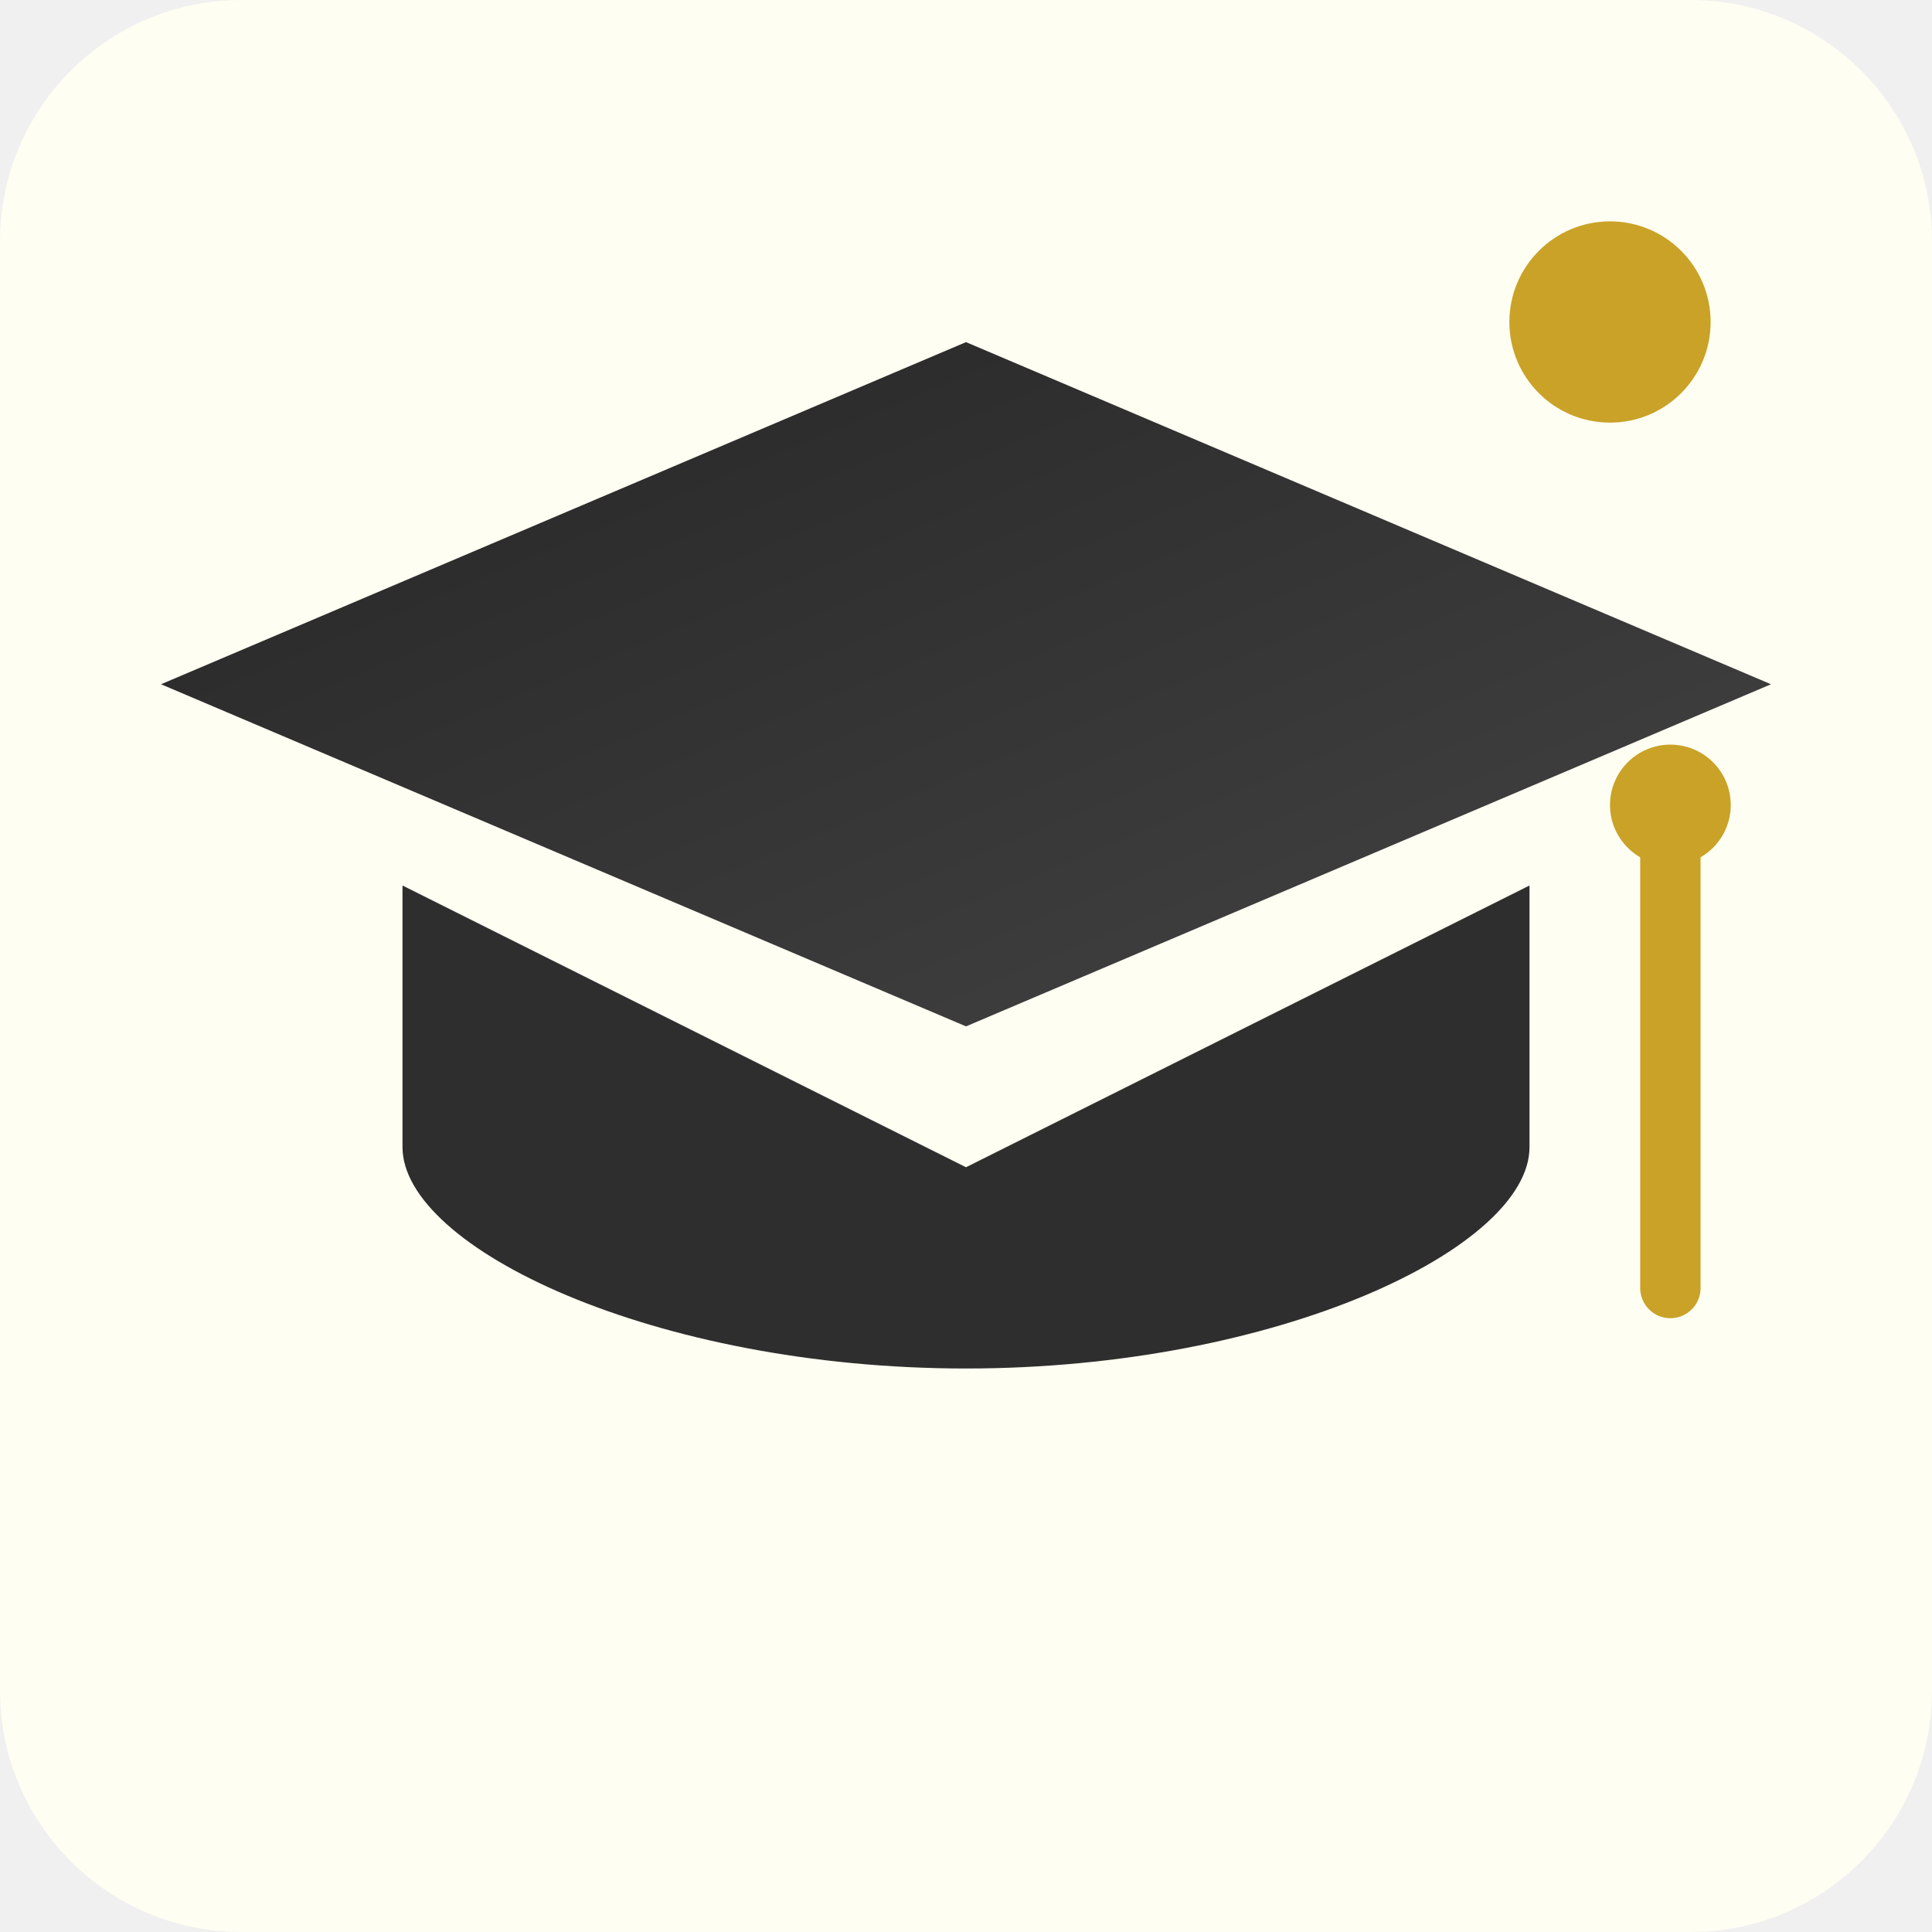
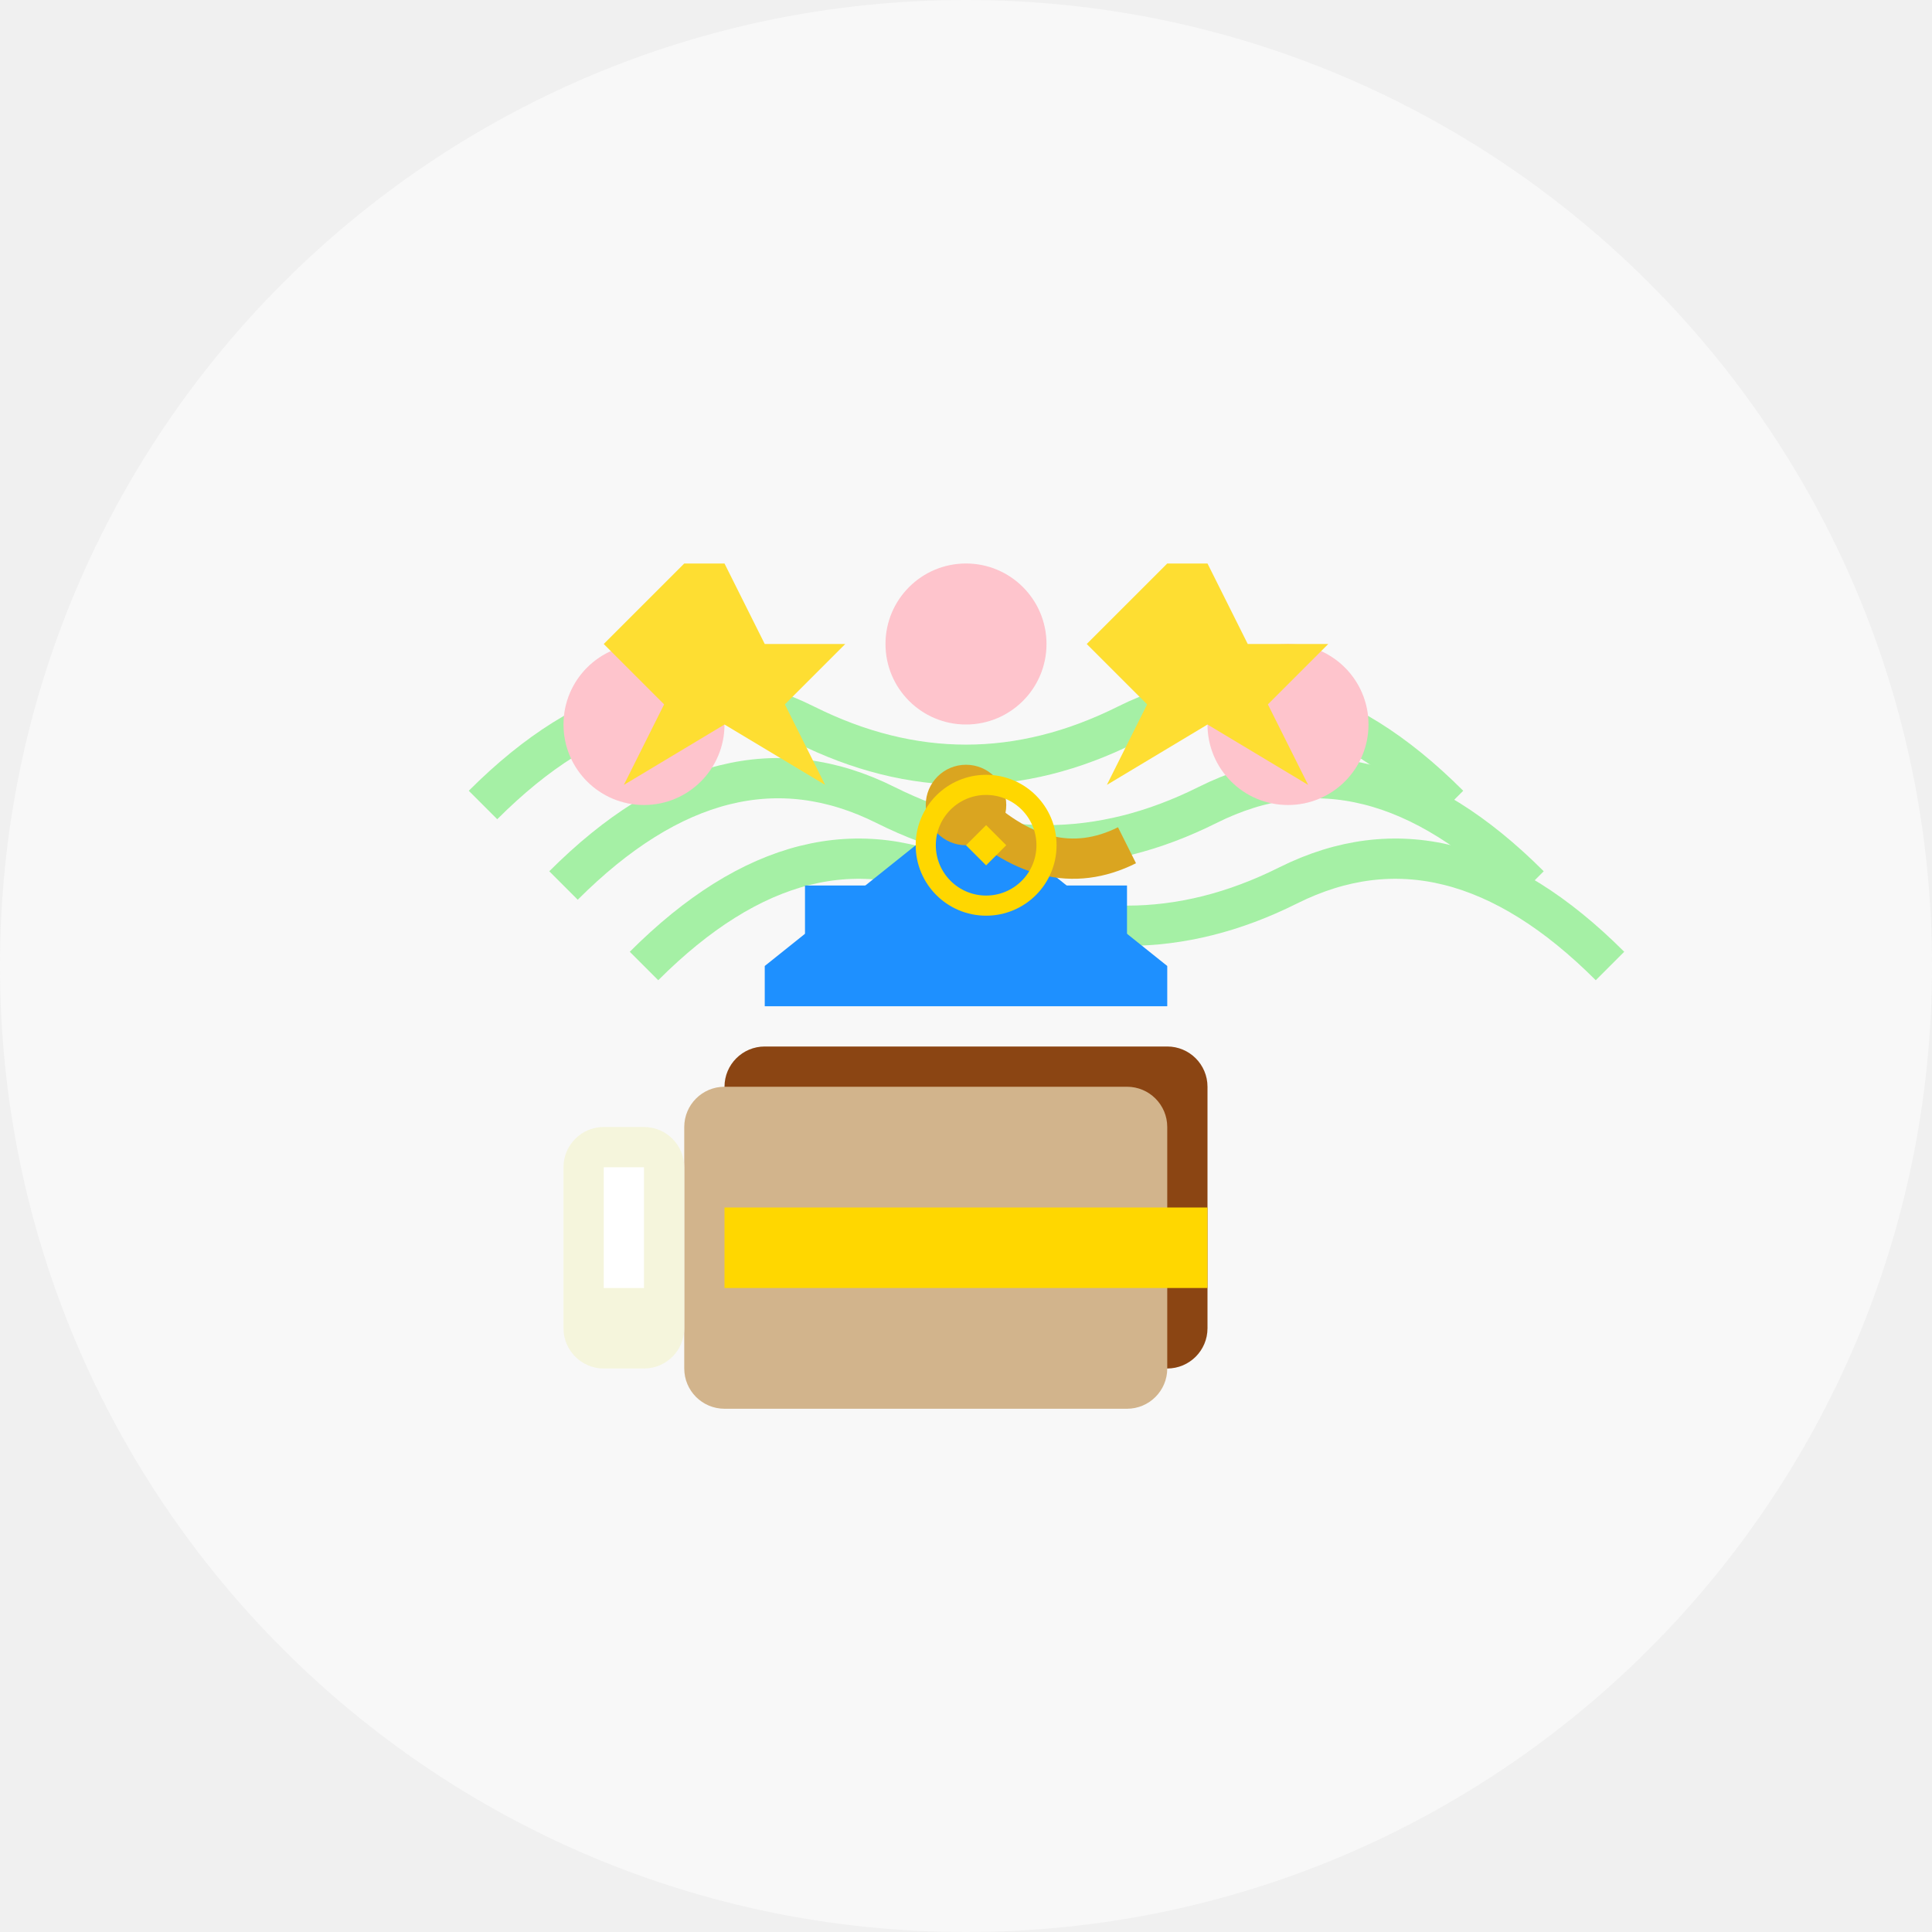
- <svg xmlns="http://www.w3.org/2000/svg" width="192" height="192" viewBox="0 0 192 192" role="img" aria-label="ExamFlow">
-   <defs>
-     <linearGradient id="g" x1="0" y1="0" x2="1" y2="1">
-       <stop offset="0%" stop-color="#252525" />
-       <stop offset="100%" stop-color="#444" />
-     </linearGradient>
-   </defs>
-   <rect width="192" height="192" rx="24" fill="#fffef2" />
-   <g transform="translate(16,24)">
-     <path d="M80 10L0 44l80 34 80-34-80-34z" fill="url(#g)" />
-     <path d="M24 64v26c0 10 25 22 56 22s56-12 56-22V64L80 92 24 64z" fill="#2e2e2e" />
-     <circle cx="150" cy="56" r="6" fill="#c9a227" />
-     <path d="M150 56v48" stroke="#c9a227" stroke-width="6" stroke-linecap="round" />
+ <svg xmlns="http://www.w3.org/2000/svg" width="48" height="48" viewBox="0 0 48 48" fill="none">
+   <circle cx="24" cy="24" r="24" fill="#f8f8f8" />
+   <g opacity="0.8">
+     <path d="M12 20 Q16 16 20 18 Q24 20 28 18 Q32 16 36 20" stroke="#90EE90" stroke-width="1" fill="none" />
+     <path d="M14 22 Q18 18 22 20 Q26 22 30 20 Q34 18 38 22" stroke="#90EE90" stroke-width="1" fill="none" />
+     <path d="M16 24 Q20 20 24 22 Q28 24 32 22 Q36 20 40 24" stroke="#90EE90" stroke-width="1" fill="none" />
+     <circle cx="16" cy="18" r="2" fill="#FFB6C1" />
+     <circle cx="32" cy="18" r="2" fill="#FFB6C1" />
+     <circle cx="24" cy="16" r="2" fill="#FFB6C1" />
+     <path d="M18 14 L19 16 L21 16 L19.5 17.5 L20.5 19.5 L18 18 L15.5 19.5 L16.5 17.5 L15 16 L17 14 Z" fill="#FFD700" />
+     <path d="M30 14 L31 16 L33 16 L31.5 17.5 L32.5 19.5 L30 18 L27.5 19.5 L28.5 17.5 L27 16 L29 14 Z" fill="#FFD700" />
  </g>
-   <circle cx="160" cy="32" r="10" fill="#c9a227" />
+   <rect x="18" y="26" width="12" height="8" rx="1" fill="#8B4513" />
+   <rect x="17" y="27" width="12" height="8" rx="1" fill="#D2B48C" />
+   <rect x="18" y="30" width="12" height="2" fill="#FFD700" />
+   <rect x="14" y="28" width="3" height="6" rx="1" fill="#F5F5DC" />
+   <rect x="14.5" y="28.5" width="2" height="5" rx="0.5" fill="#F5F5DC" />
+   <rect x="15" y="29" width="1" height="3" fill="#FFFFFF" />
+   <rect x="20" y="22" width="8" height="2" fill="#1E90FF" />
+   <rect x="19" y="24" width="10" height="1" fill="#1E90FF" />
+   <path d="M19 24 L24 20 L29 24" fill="#1E90FF" />
+   <circle cx="24" cy="20" r="1" fill="#DAA520" />
+   <path d="M24 20 Q26 22 28 21" stroke="#DAA520" stroke-width="1" fill="none" />
+   <path d="M24 21 L24.5 21.5 L25 21 L24.5 20.5 Z" fill="#FFD700" />
+   <circle cx="24.5" cy="21" r="0.3" fill="#FFD700" />
+   <circle cx="24.5" cy="21" r="1.5" fill="none" stroke="#FFD700" stroke-width="0.5" />
</svg>
